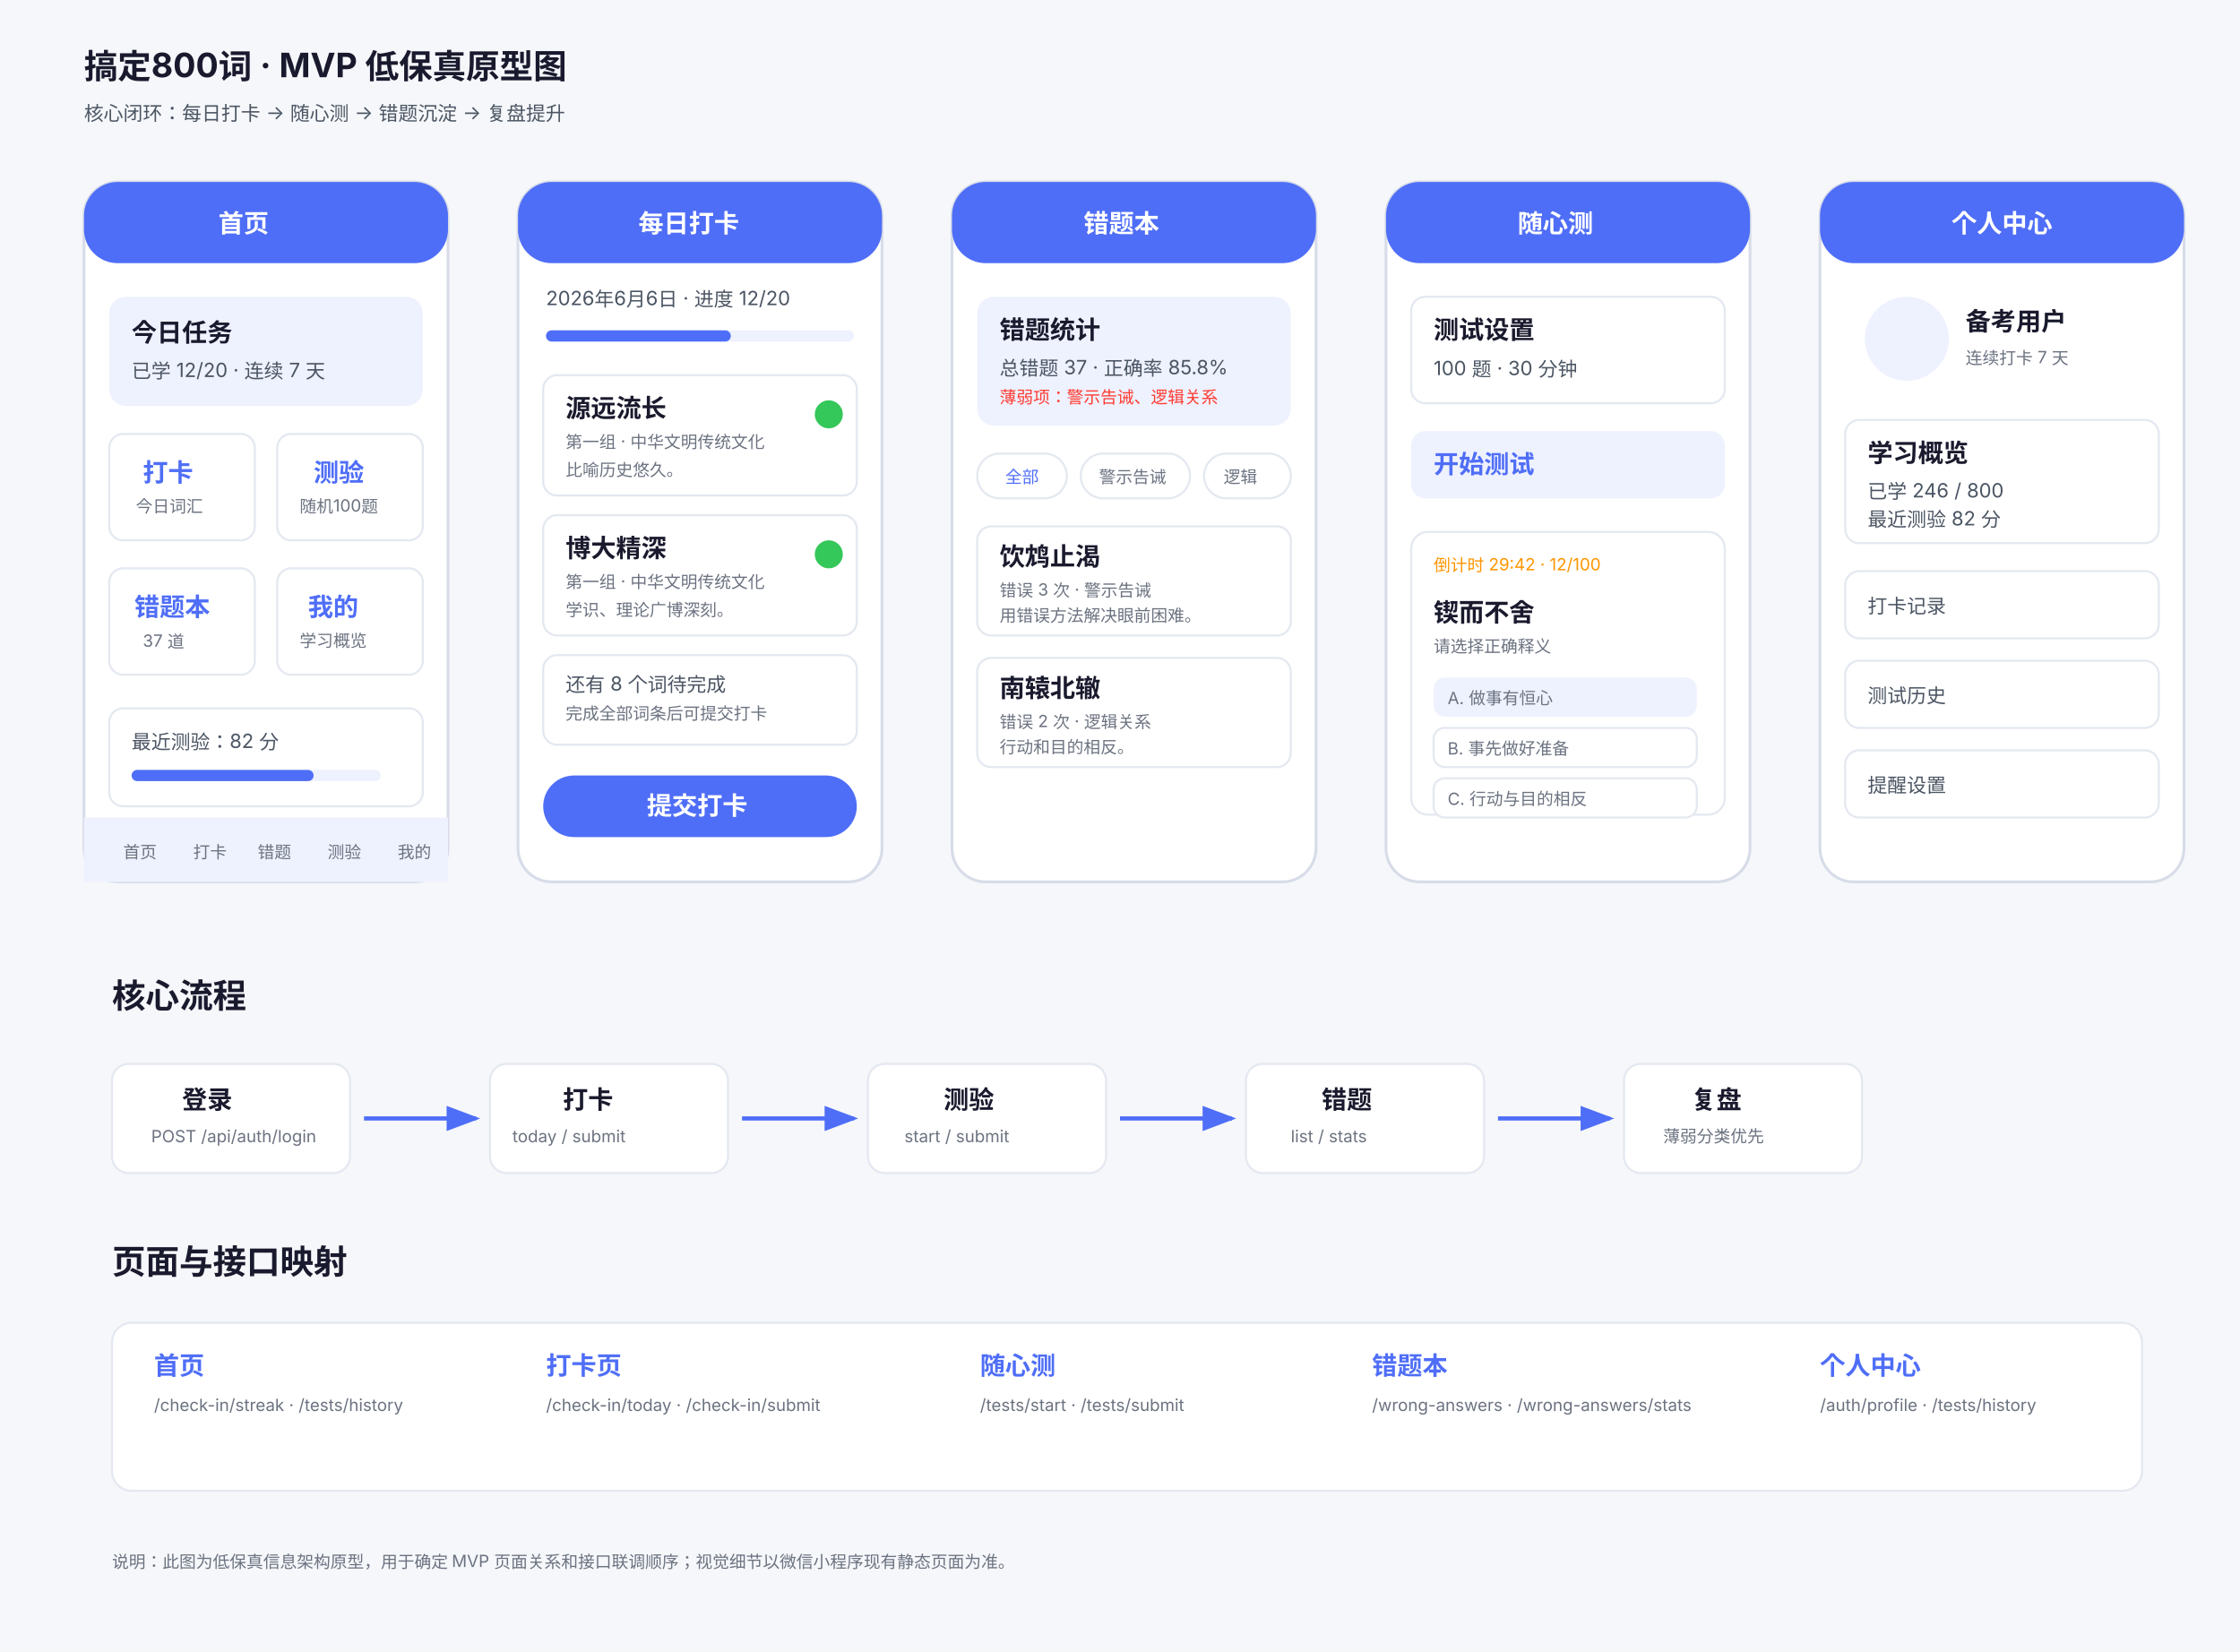
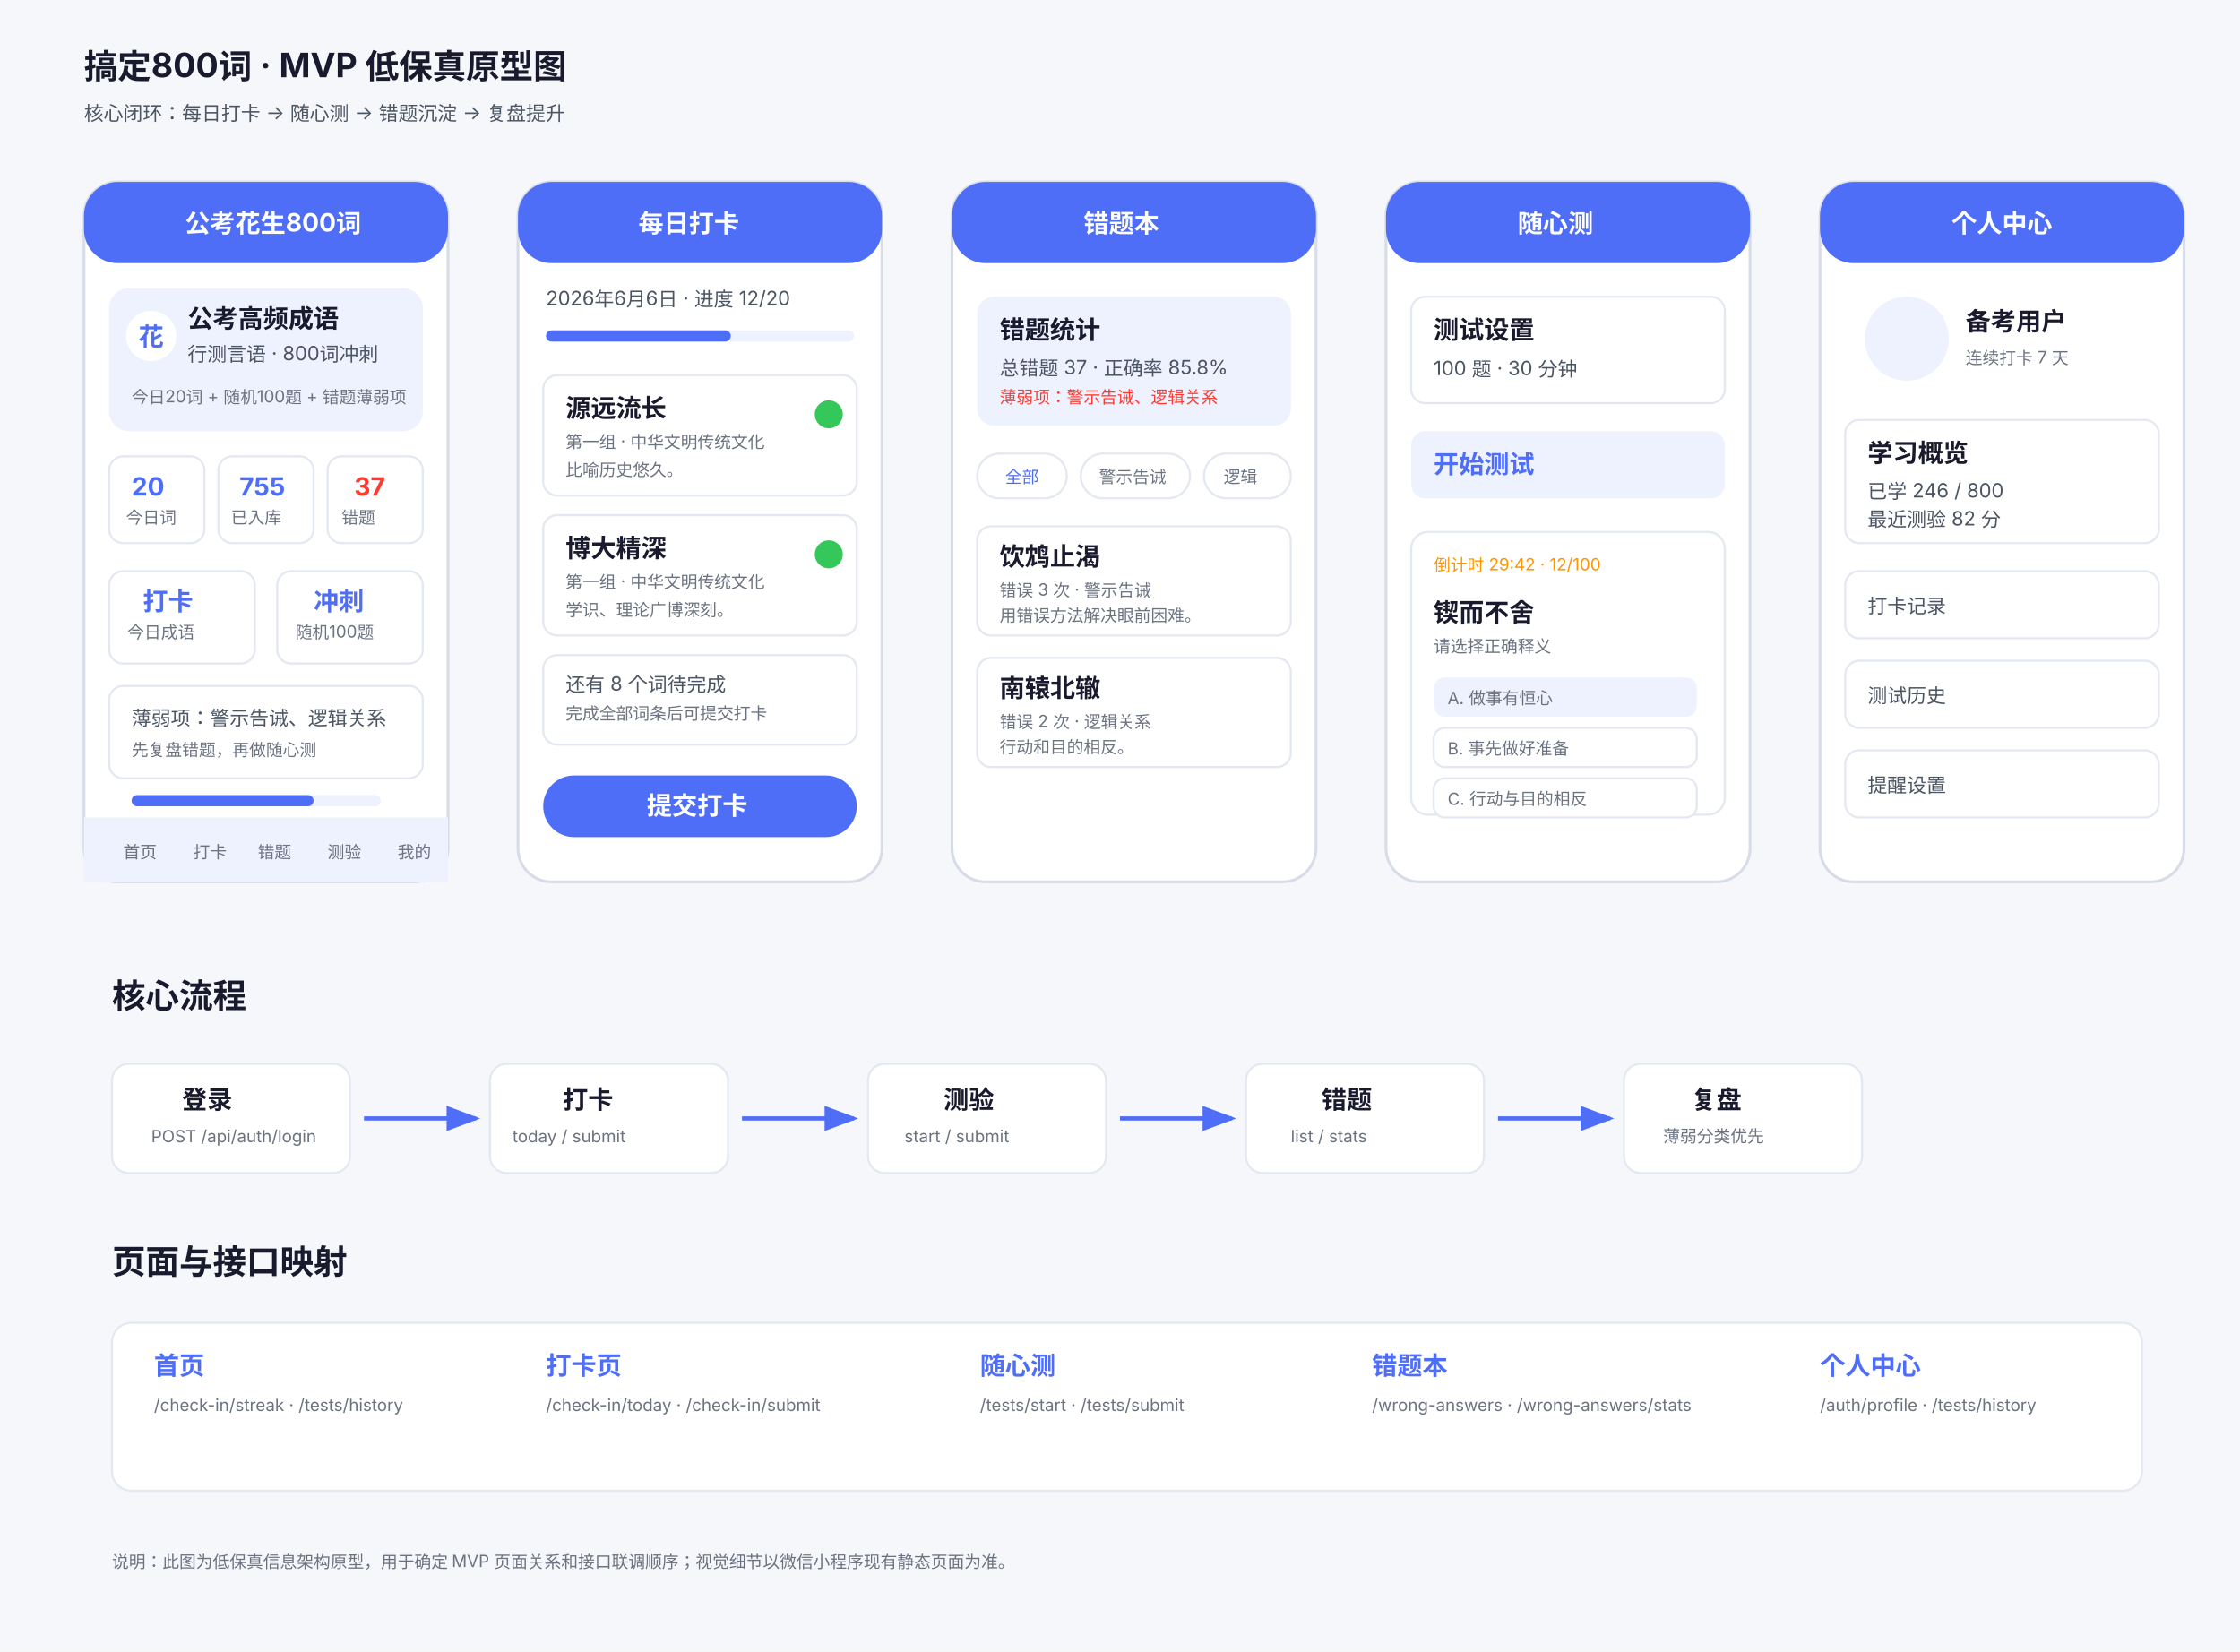
<svg xmlns="http://www.w3.org/2000/svg" width="1600" height="1180" viewBox="0 0 1600 1180">
  <defs>
    <style>
      .bg { fill: #f5f7fa; }
      .phone { fill: #ffffff; stroke: #d7dce8; stroke-width: 2; }
      .bar { fill: #4f6ef7; }
      .soft { fill: #eef1fe; }
      .card { fill: #ffffff; stroke: #e4e8f0; stroke-width: 1.5; }
      .line { stroke: #aab3c5; stroke-width: 2; fill: none; }
      .arrow { stroke: #4f6ef7; stroke-width: 3; fill: none; marker-end: url(#arrow); }
      .title { font-family: -apple-system, BlinkMacSystemFont, "PingFang SC", "Microsoft YaHei", sans-serif; font-size: 24px; font-weight: 700; fill: #1a1a2e; }
      .h { font-family: -apple-system, BlinkMacSystemFont, "PingFang SC", "Microsoft YaHei", sans-serif; font-size: 18px; font-weight: 700; fill: #1a1a2e; }
      .t { font-family: -apple-system, BlinkMacSystemFont, "PingFang SC", "Microsoft YaHei", sans-serif; font-size: 14px; fill: #4b5563; }
      .s { font-family: -apple-system, BlinkMacSystemFont, "PingFang SC", "Microsoft YaHei", sans-serif; font-size: 12px; fill: #6b7280; }
      .white { fill: #ffffff; }
      .blue { fill: #4f6ef7; }
      .green { fill: #34c759; }
      .orange { fill: #ff9500; }
      .red { fill: #ff3b30; }
    </style>
    <marker id="arrow" markerWidth="10" markerHeight="10" refX="7" refY="3" orient="auto" markerUnits="strokeWidth">
      <path d="M0,0 L0,6 L8,3 z" fill="#4f6ef7" />
    </marker>
  </defs>
  <rect class="bg" x="0" y="0" width="1600" height="1180" />
  <text class="title" x="60" y="56">搞定800词 · MVP 低保真原型图</text>
  <text class="t" x="60" y="86">核心闭环：每日打卡 → 随心测 → 错题沉淀 → 复盘提升</text>
  <g transform="translate(60,130)">
    <rect class="phone" x="0" y="0" width="260" height="500" rx="24" />
    <rect class="bar" x="0" y="0" width="260" height="58" rx="24" />
-     <text class="h white" x="96" y="36">首页</text>
-     <rect class="soft" x="18" y="82" width="224" height="78" rx="12" />
-     <text class="h" x="34" y="114">今日任务</text>
-     <text class="t" x="34" y="140">已学 12/20 · 连续 7 天</text>
-     <rect class="card" x="18" y="180" width="104" height="76" rx="10" />
-     <text class="h blue" x="42" y="214">打卡</text>
-     <text class="s" x="37" y="236">今日词汇</text>
-     <rect class="card" x="138" y="180" width="104" height="76" rx="10" />
-     <text class="h blue" x="164" y="214">测验</text>
-     <text class="s" x="154" y="236">随机100题</text>
-     <rect class="card" x="18" y="276" width="104" height="76" rx="10" />
-     <text class="h blue" x="36" y="310">错题本</text>
-     <text class="s" x="42" y="332">37 道</text>
-     <rect class="card" x="138" y="276" width="104" height="76" rx="10" />
-     <text class="h blue" x="160" y="310">我的</text>
-     <text class="s" x="154" y="332">学习概览</text>
-     <rect class="card" x="18" y="376" width="224" height="70" rx="10" />
-     <text class="t" x="34" y="405">最近测验：82 分</text>
-     <rect class="soft" x="34" y="420" width="178" height="8" rx="4" />
-     <rect class="bar" x="34" y="420" width="130" height="8" rx="4" />
+     <text class="h white" x="72" y="36">公考花生800词</text>
+     <rect class="soft" x="18" y="76" width="224" height="102" rx="14" />
+     <circle class="white" cx="48" cy="110" r="18" />
+     <text class="h blue" x="39" y="117">花</text>
+     <text class="h" x="74" y="104">公考高频成语</text>
+     <text class="t" x="74" y="128">行测言语 · 800词冲刺</text>
+     <text class="s" x="34" y="158">今日20词 + 随机100题 + 错题薄弱项</text>
+     <rect class="card" x="18" y="196" width="68" height="62" rx="10" />
+     <text class="h blue" x="34" y="224">20</text>
+     <text class="s" x="30" y="244">今日词</text>
+     <rect class="card" x="96" y="196" width="68" height="62" rx="10" />
+     <text class="h blue" x="111" y="224">755</text>
+     <text class="s" x="105" y="244">已入库</text>
+     <rect class="card" x="174" y="196" width="68" height="62" rx="10" />
+     <text class="h red" x="193" y="224">37</text>
+     <text class="s" x="184" y="244">错题</text>
+     <rect class="card" x="18" y="278" width="104" height="66" rx="10" />
+     <text class="h blue" x="42" y="306">打卡</text>
+     <text class="s" x="31" y="326">今日成语</text>
+     <rect class="card" x="138" y="278" width="104" height="66" rx="10" />
+     <text class="h blue" x="164" y="306">冲刺</text>
+     <text class="s" x="151" y="326">随机100题</text>
+     <rect class="card" x="18" y="360" width="224" height="66" rx="10" />
+     <text class="t" x="34" y="388">薄弱项：警示告诫、逻辑关系</text>
+     <text class="s" x="34" y="410">先复盘错题，再做随心测</text>
+     <rect class="soft" x="34" y="438" width="178" height="8" rx="4" />
+     <rect class="bar" x="34" y="438" width="130" height="8" rx="4" />
    <rect class="soft" x="0" y="454" width="260" height="46" rx="0" />
    <text class="s" x="28" y="483">首页</text>
    <text class="s" x="78" y="483">打卡</text>
    <text class="s" x="124" y="483">错题</text>
    <text class="s" x="174" y="483">测验</text>
    <text class="s" x="224" y="483">我的</text>
  </g>
  <g transform="translate(370,130)">
    <rect class="phone" x="0" y="0" width="260" height="500" rx="24" />
    <rect class="bar" x="0" y="0" width="260" height="58" rx="24" />
    <text class="h white" x="86" y="36">每日打卡</text>
    <text class="t" x="20" y="88">2026年6月6日 · 进度 12/20</text>
    <rect class="soft" x="20" y="106" width="220" height="8" rx="4" />
    <rect class="bar" x="20" y="106" width="132" height="8" rx="4" />
    <g transform="translate(18,138)">
      <rect class="card" x="0" y="0" width="224" height="86" rx="10" />
      <text class="h" x="16" y="30">源远流长</text>
      <text class="s" x="16" y="52">第一组 · 中华文明传统文化</text>
      <text class="s" x="16" y="72">比喻历史悠久。</text>
      <circle class="green" cx="204" cy="28" r="10" />
    </g>
    <g transform="translate(18,238)">
      <rect class="card" x="0" y="0" width="224" height="86" rx="10" />
      <text class="h" x="16" y="30">博大精深</text>
      <text class="s" x="16" y="52">第一组 · 中华文明传统文化</text>
      <text class="s" x="16" y="72">学识、理论广博深刻。</text>
      <circle class="green" cx="204" cy="28" r="10" />
    </g>
    <g transform="translate(18,338)">
      <rect class="card" x="0" y="0" width="224" height="64" rx="10" />
      <text class="t" x="16" y="26">还有 8 个词待完成</text>
      <text class="s" x="16" y="46">完成全部词条后可提交打卡</text>
    </g>
    <rect class="bar" x="18" y="424" width="224" height="44" rx="22" />
    <text class="h white" x="92" y="452">提交打卡</text>
  </g>
  <g transform="translate(680,130)">
    <rect class="phone" x="0" y="0" width="260" height="500" rx="24" />
    <rect class="bar" x="0" y="0" width="260" height="58" rx="24" />
    <text class="h white" x="94" y="36">错题本</text>
    <rect class="soft" x="18" y="82" width="224" height="92" rx="12" />
    <text class="h" x="34" y="112">错题统计</text>
    <text class="t" x="34" y="138">总错题 37 · 正确率 85.8%</text>
    <text class="s red" x="34" y="158">薄弱项：警示告诫、逻辑关系</text>
    <rect class="card" x="18" y="194" width="64" height="32" rx="16" />
    <text class="s blue" x="38" y="215">全部</text>
    <rect class="card" x="92" y="194" width="78" height="32" rx="16" />
    <text class="s" x="105" y="215">警示告诫</text>
    <rect class="card" x="180" y="194" width="62" height="32" rx="16" />
    <text class="s" x="194" y="215">逻辑</text>
    <g transform="translate(18,246)">
      <rect class="card" x="0" y="0" width="224" height="78" rx="10" />
      <text class="h" x="16" y="28">饮鸩止渴</text>
      <text class="s" x="16" y="50">错误 3 次 · 警示告诫</text>
      <text class="s" x="16" y="68">用错误方法解决眼前困难。</text>
    </g>
    <g transform="translate(18,340)">
      <rect class="card" x="0" y="0" width="224" height="78" rx="10" />
      <text class="h" x="16" y="28">南辕北辙</text>
      <text class="s" x="16" y="50">错误 2 次 · 逻辑关系</text>
      <text class="s" x="16" y="68">行动和目的相反。</text>
    </g>
  </g>
  <g transform="translate(990,130)">
    <rect class="phone" x="0" y="0" width="260" height="500" rx="24" />
    <rect class="bar" x="0" y="0" width="260" height="58" rx="24" />
    <text class="h white" x="94" y="36">随心测</text>
    <rect class="card" x="18" y="82" width="224" height="76" rx="10" />
    <text class="h" x="34" y="112">测试设置</text>
    <text class="t" x="34" y="138">100 题 · 30 分钟</text>
    <rect class="soft" x="18" y="178" width="224" height="48" rx="10" />
    <text class="h blue" x="34" y="208">开始测试</text>
    <rect class="card" x="18" y="250" width="224" height="202" rx="12" />
    <text class="s orange" x="34" y="278">倒计时 29:42 · 12/100</text>
    <text class="h" x="34" y="314">锲而不舍</text>
    <text class="s" x="34" y="336">请选择正确释义</text>
    <rect class="soft" x="34" y="354" width="188" height="28" rx="8" />
    <text class="s" x="44" y="373">A. 做事有恒心</text>
    <rect class="card" x="34" y="390" width="188" height="28" rx="8" />
    <text class="s" x="44" y="409">B. 事先做好准备</text>
    <rect class="card" x="34" y="426" width="188" height="28" rx="8" />
    <text class="s" x="44" y="445">C. 行动与目的相反</text>
  </g>
  <g transform="translate(1300,130)">
    <rect class="phone" x="0" y="0" width="260" height="500" rx="24" />
    <rect class="bar" x="0" y="0" width="260" height="58" rx="24" />
    <text class="h white" x="94" y="36">个人中心</text>
    <circle class="soft" cx="62" cy="112" r="30" />
    <text class="h" x="104" y="106">备考用户</text>
    <text class="s" x="104" y="130">连续打卡 7 天</text>
    <rect class="card" x="18" y="170" width="224" height="88" rx="10" />
    <text class="h" x="34" y="200">学习概览</text>
    <text class="t" x="34" y="226">已学 246 / 800</text>
    <text class="t" x="34" y="246">最近测验 82 分</text>
    <rect class="card" x="18" y="278" width="224" height="48" rx="10" />
    <text class="t" x="34" y="308">打卡记录</text>
    <rect class="card" x="18" y="342" width="224" height="48" rx="10" />
    <text class="t" x="34" y="372">测试历史</text>
    <rect class="card" x="18" y="406" width="224" height="48" rx="10" />
    <text class="t" x="34" y="436">提醒设置</text>
  </g>
  <g transform="translate(80,720)">
    <text class="title" x="0" y="0">核心流程</text>
    <rect class="card" x="0" y="40" width="170" height="78" rx="12" />
    <text class="h" x="50" y="72">登录</text>
    <text class="s" x="28" y="96">POST /api/auth/login</text>
    <path class="arrow" d="M180 79 H260" />
    <rect class="card" x="270" y="40" width="170" height="78" rx="12" />
    <text class="h" x="322" y="72">打卡</text>
    <text class="s" x="286" y="96">today / submit</text>
    <path class="arrow" d="M450 79 H530" />
    <rect class="card" x="540" y="40" width="170" height="78" rx="12" />
    <text class="h" x="594" y="72">测验</text>
    <text class="s" x="566" y="96">start / submit</text>
    <path class="arrow" d="M720 79 H800" />
    <rect class="card" x="810" y="40" width="170" height="78" rx="12" />
    <text class="h" x="864" y="72">错题</text>
    <text class="s" x="842" y="96">list / stats</text>
    <path class="arrow" d="M990 79 H1070" />
    <rect class="card" x="1080" y="40" width="170" height="78" rx="12" />
    <text class="h" x="1128" y="72">复盘</text>
    <text class="s" x="1108" y="96">薄弱分类优先</text>
  </g>
  <g transform="translate(80,910)">
    <text class="title" x="0" y="0">页面与接口映射</text>
    <rect class="card" x="0" y="35" width="1450" height="120" rx="14" />
    <text class="h blue" x="30" y="72">首页</text>
    <text class="s" x="30" y="98">/check-in/streak · /tests/history</text>
    <text class="h blue" x="310" y="72">打卡页</text>
    <text class="s" x="310" y="98">/check-in/today · /check-in/submit</text>
    <text class="h blue" x="620" y="72">随心测</text>
    <text class="s" x="620" y="98">/tests/start · /tests/submit</text>
    <text class="h blue" x="900" y="72">错题本</text>
    <text class="s" x="900" y="98">/wrong-answers · /wrong-answers/stats</text>
    <text class="h blue" x="1220" y="72">个人中心</text>
    <text class="s" x="1220" y="98">/auth/profile · /tests/history</text>
  </g>
  <text class="s" x="80" y="1120">说明：此图为低保真信息架构原型，用于确定 MVP 页面关系和接口联调顺序；视觉细节以微信小程序现有静态页面为准。</text>
</svg>
